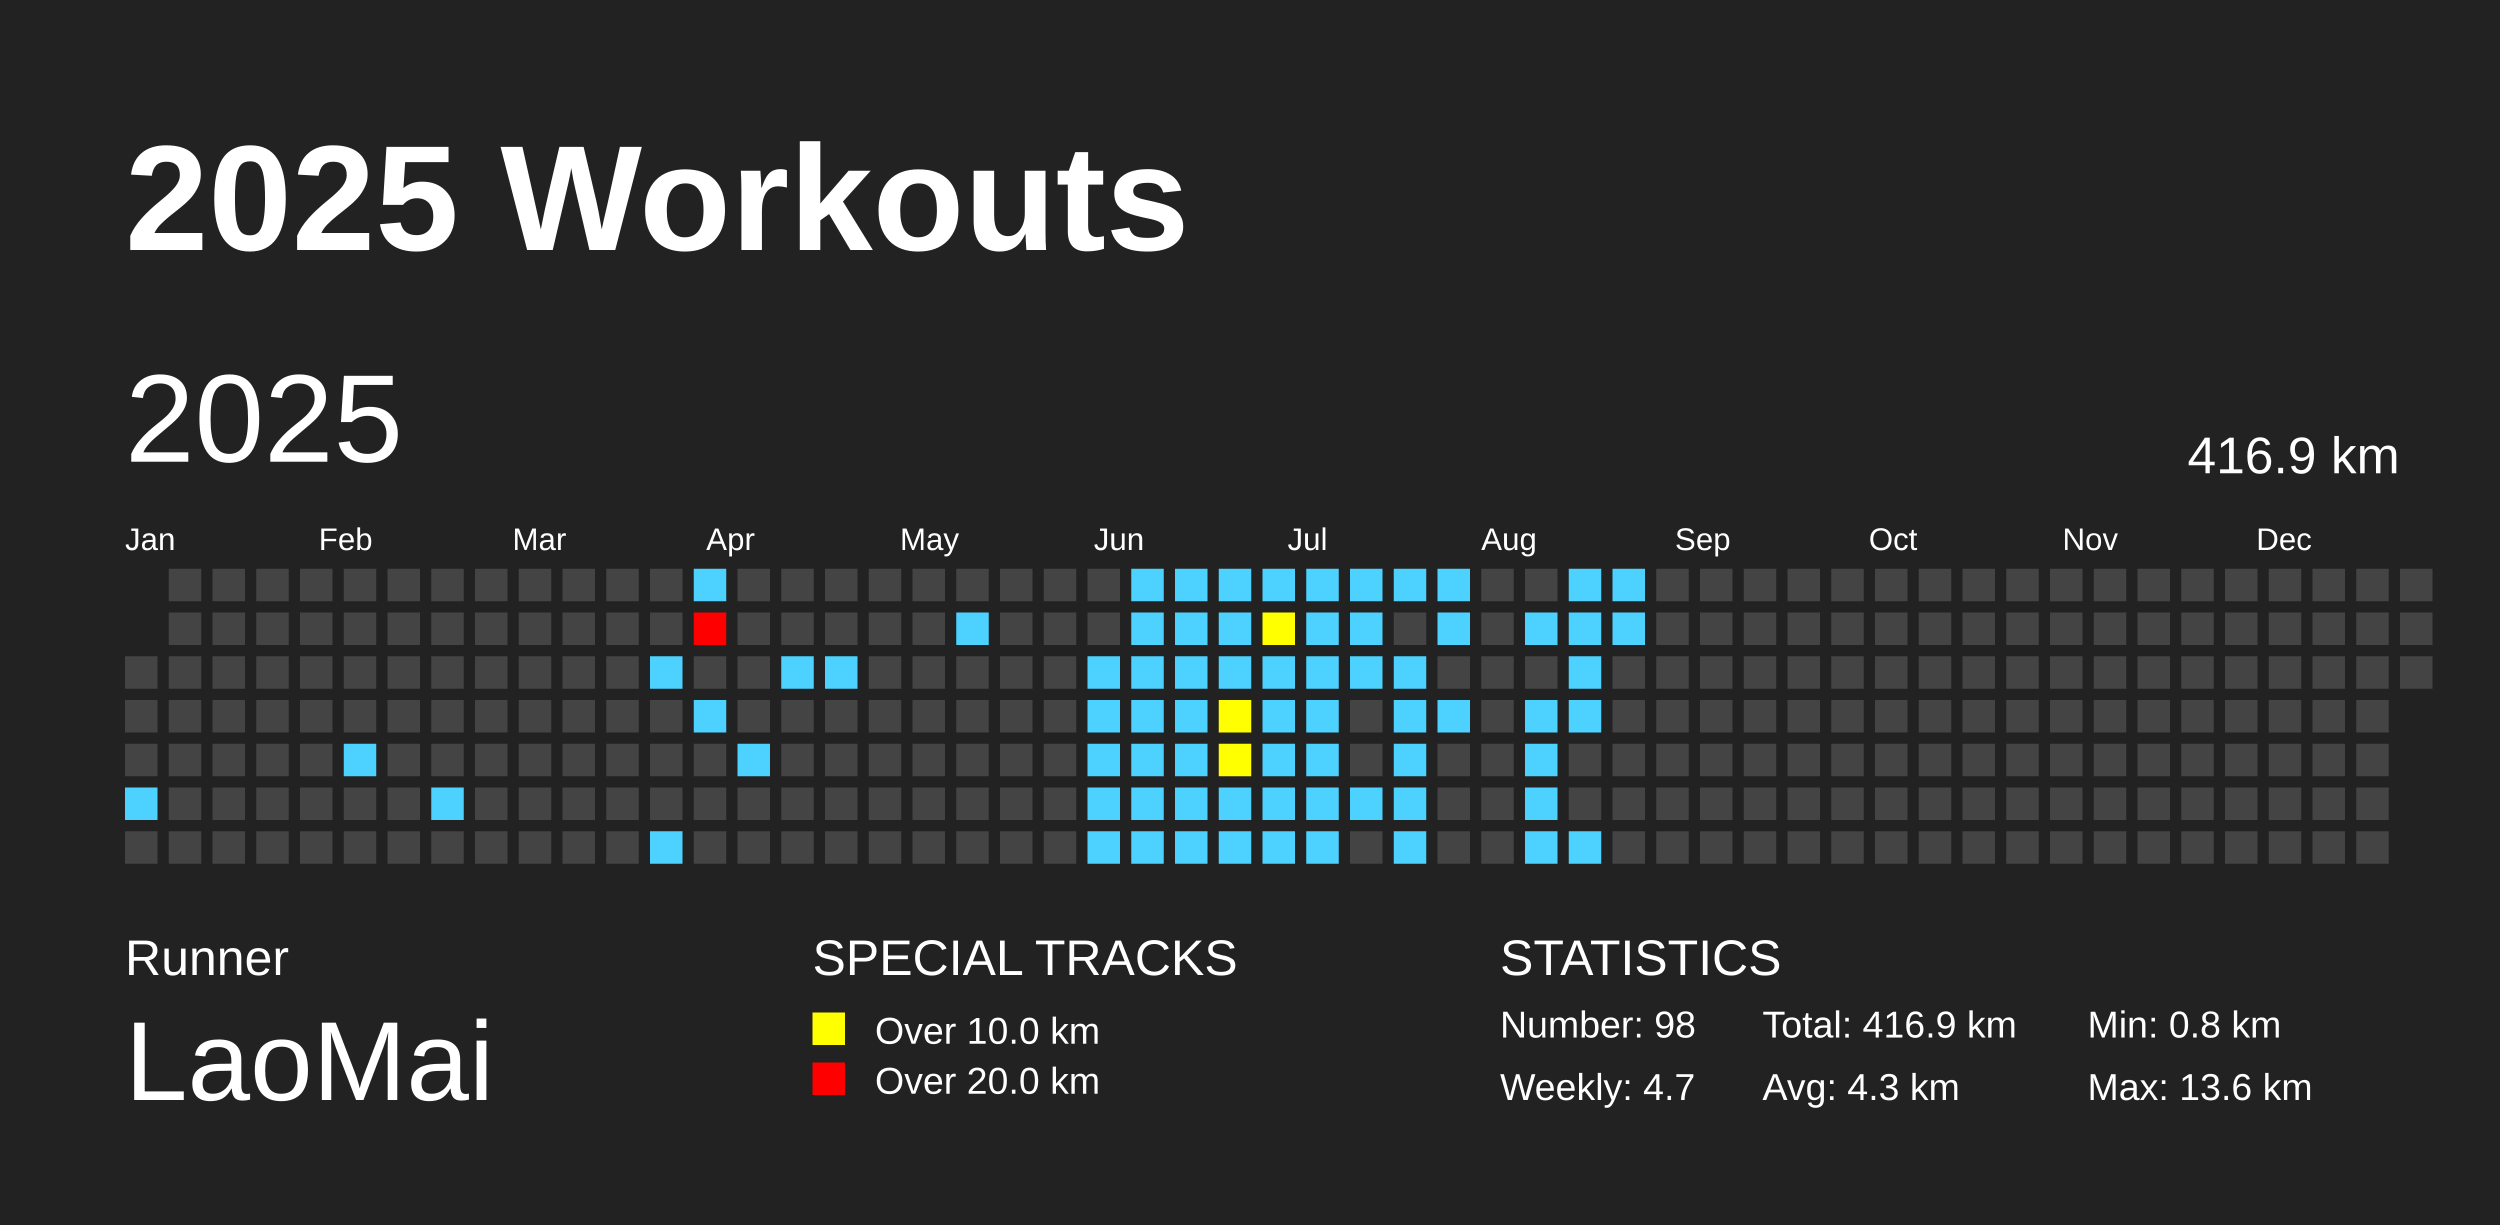
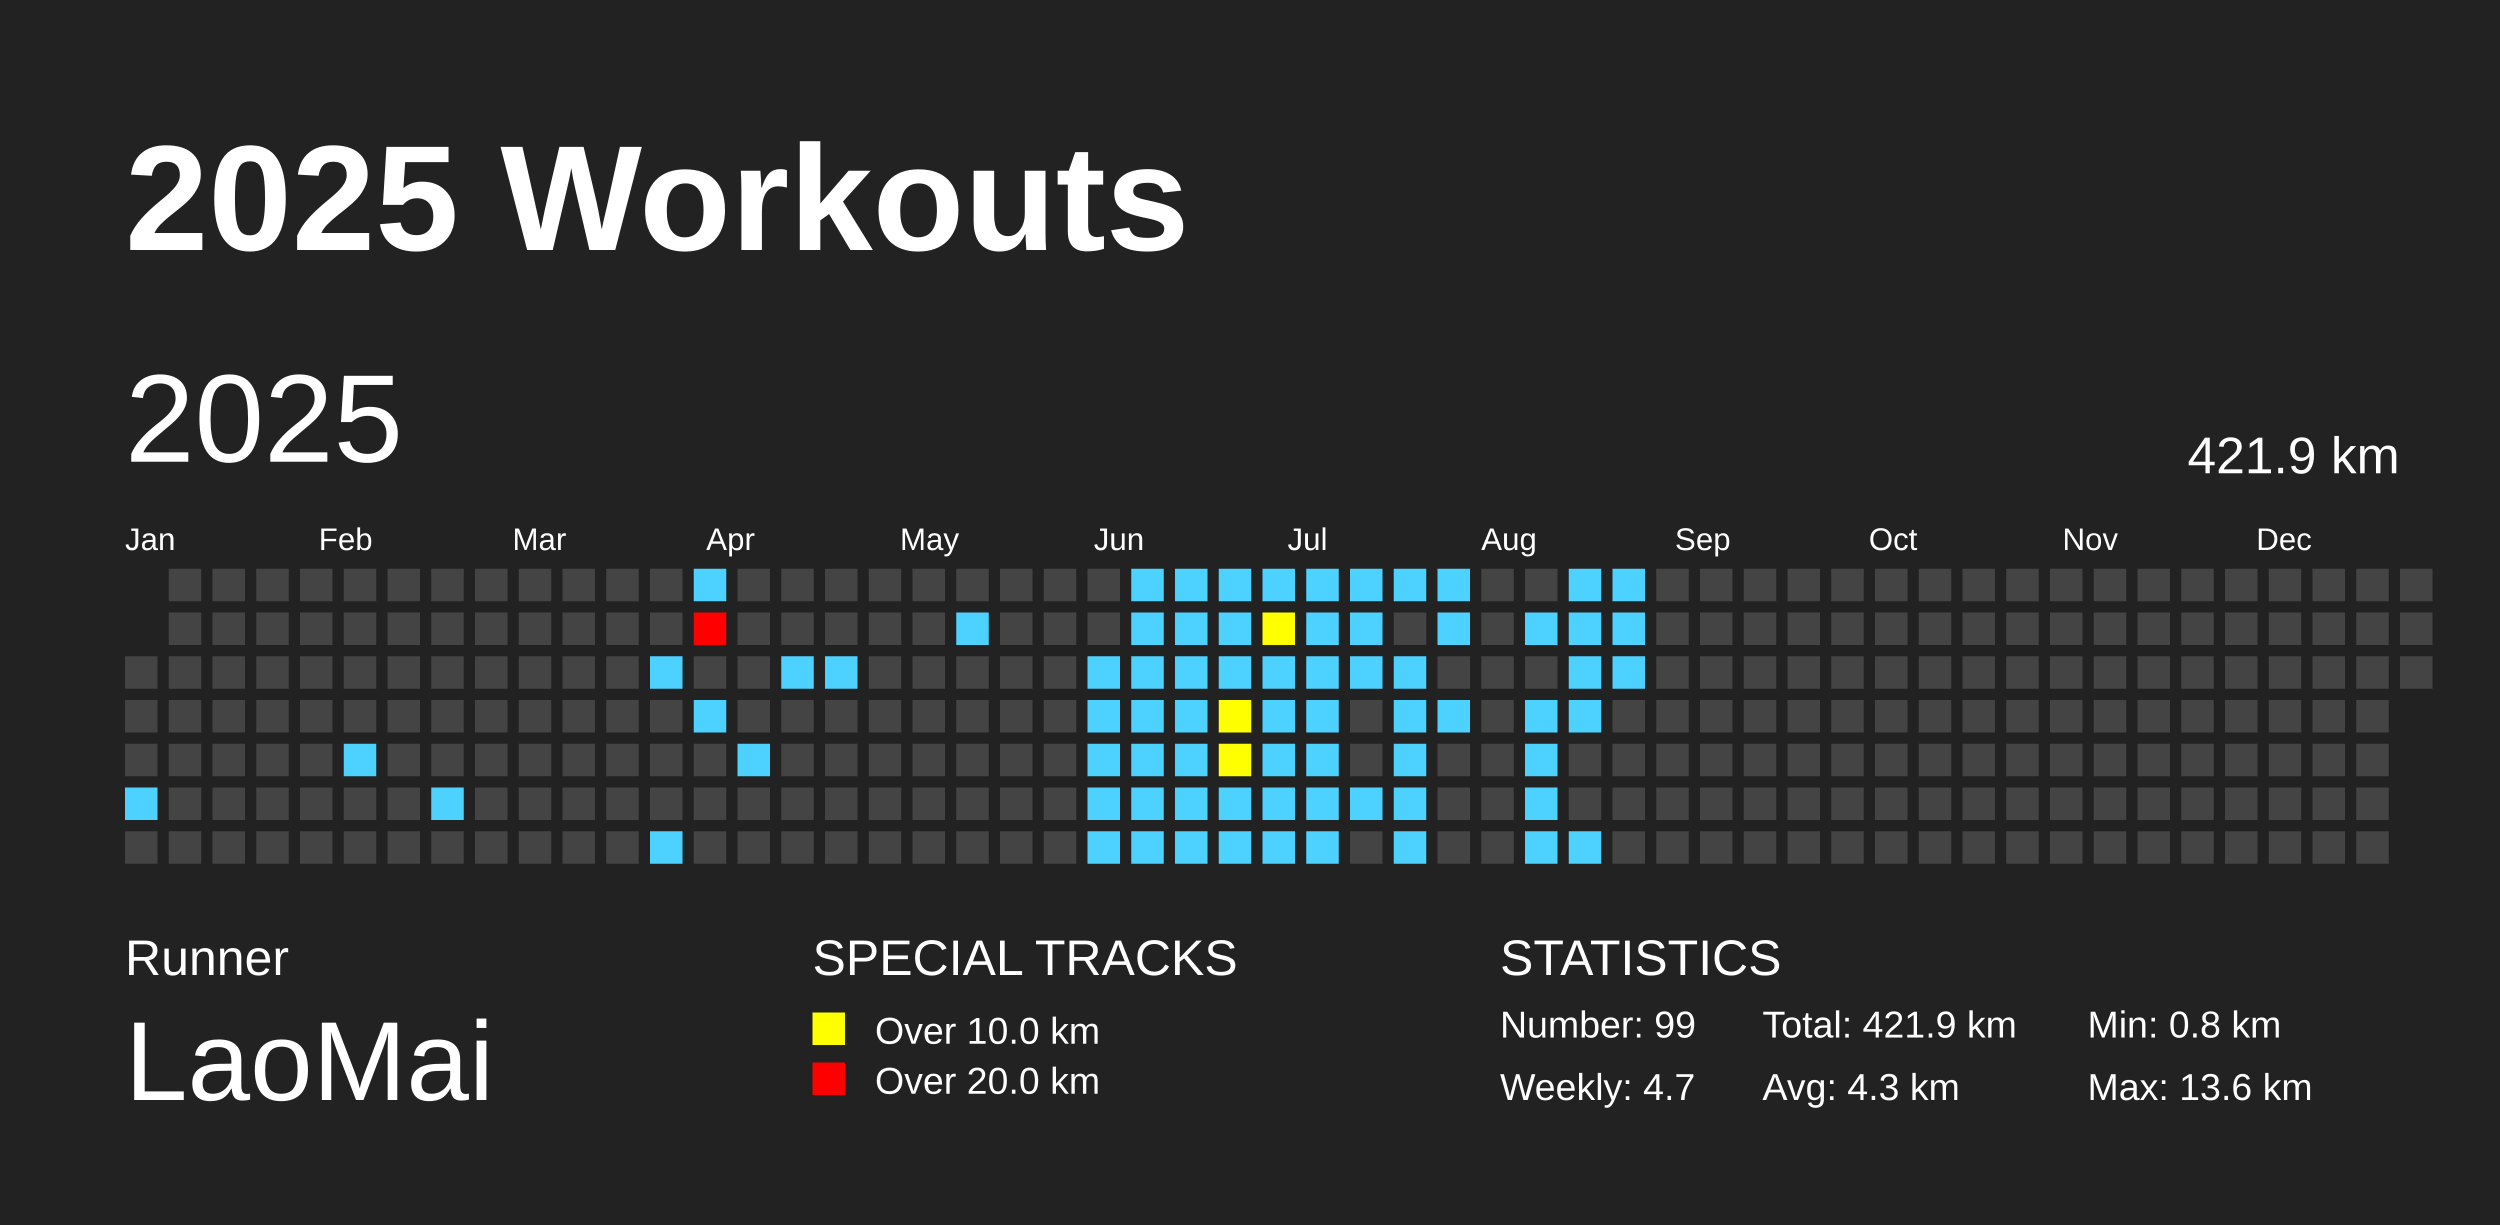
<svg xmlns="http://www.w3.org/2000/svg" baseProfile="full" height="98mm" version="1.1" viewBox="0,0,200,98" width="200mm">
  <defs />
  <rect fill="#222222" height="98" width="200" x="0" y="0" />
  <text fill="#FFFFFF" style="font-size:12px; font-family:Arial; font-weight:bold;" x="10" y="20">2025 Workouts</text>
  <text fill="#FFFFFF" style="font-size:4px; font-family:Arial" x="10" y="78">Runner</text>
  <text fill="#FFFFFF" style="font-size:9px; font-family:Arial" x="10" y="88">LaoMai</text>
  <text fill="#FFFFFF" style="font-size:4px; font-family:Arial" x="65" y="78">SPECIAL TRACKS</text>
  <rect fill="yellow" height="2.6" width="2.6" x="65" y="81" />
  <text fill="#FFFFFF" style="font-size:3px; font-family:Arial" x="70" y="83.5">Over 10.0 km</text>
  <rect fill="red" height="2.6" width="2.6" x="65" y="85" />
  <text fill="#FFFFFF" style="font-size:3px; font-family:Arial" x="70" y="87.5">Over 20.0 km</text>
  <text fill="#FFFFFF" style="font-size:4px; font-family:Arial" x="120" y="78">STATISTICS</text>
-   <text fill="#FFFFFF" style="font-size:3px; font-family:Arial" x="120" y="83">Number: 98</text>
+   <text fill="#FFFFFF" style="font-size:3px; font-family:Arial" x="120" y="83">Number: 99</text>
  <text fill="#FFFFFF" style="font-size:3px; font-family:Arial" x="120" y="88">Weekly: 4.7</text>
-   <text fill="#FFFFFF" style="font-size:3px; font-family:Arial" x="141" y="83">Total: 416.9 km</text>
+   <text fill="#FFFFFF" style="font-size:3px; font-family:Arial" x="141" y="83">Total: 421.9 km</text>
  <text fill="#FFFFFF" style="font-size:3px; font-family:Arial" x="141" y="88">Avg: 4.3 km</text>
  <text fill="#FFFFFF" style="font-size:3px; font-family:Arial" x="167" y="83">Min: 0.8 km</text>
  <text fill="#FFFFFF" style="font-size:3px; font-family:Arial" x="167" y="88">Max: 13.6 km</text>
  <text dominant-baseline="hanging" fill="#FFFFFF" style="font-size:10.0px; font-family:Arial;" x="10" y="30">2025</text>
-   <text dominant-baseline="hanging" fill="#FFFFFF" style="font-size:4.125px; font-family:Arial;" x="175" y="35">416.9 km</text>
+   <text dominant-baseline="hanging" fill="#FFFFFF" style="font-size:4.125px; font-family:Arial;" x="175" y="35">421.9 km</text>
  <text fill="#FFFFFF" style="font-size:2.5px; font-family:Arial" x="10.0" y="44">Jan</text>
  <text fill="#FFFFFF" style="font-size:2.5px; font-family:Arial" x="25.5" y="44">Feb</text>
  <text fill="#FFFFFF" style="font-size:2.5px; font-family:Arial" x="41.0" y="44">Mar</text>
  <text fill="#FFFFFF" style="font-size:2.5px; font-family:Arial" x="56.5" y="44">Apr</text>
  <text fill="#FFFFFF" style="font-size:2.5px; font-family:Arial" x="72.0" y="44">May</text>
  <text fill="#FFFFFF" style="font-size:2.5px; font-family:Arial" x="87.5" y="44">Jun</text>
  <text fill="#FFFFFF" style="font-size:2.5px; font-family:Arial" x="103.0" y="44">Jul</text>
  <text fill="#FFFFFF" style="font-size:2.5px; font-family:Arial" x="118.5" y="44">Aug</text>
  <text fill="#FFFFFF" style="font-size:2.5px; font-family:Arial" x="134.0" y="44">Sep</text>
  <text fill="#FFFFFF" style="font-size:2.5px; font-family:Arial" x="149.5" y="44">Oct</text>
  <text fill="#FFFFFF" style="font-size:2.5px; font-family:Arial" x="165.0" y="44">Nov</text>
  <text fill="#FFFFFF" style="font-size:2.5px; font-family:Arial" x="180.5" y="44">Dec</text>
  <rect fill="#444444" height="2.6" width="2.6" x="10.0" y="52.5" />
  <rect fill="#444444" height="2.6" width="2.6" x="10.0" y="56.0" />
  <rect fill="#444444" height="2.6" width="2.6" x="10.0" y="59.5" />
  <rect fill="#4DD2FF" height="2.6" width="2.6" x="10.0" y="63.0" />
  <rect fill="#444444" height="2.6" width="2.6" x="10.0" y="66.5" />
  <rect fill="#444444" height="2.6" width="2.6" x="13.5" y="45.5" />
  <rect fill="#444444" height="2.6" width="2.6" x="13.5" y="49.0" />
  <rect fill="#444444" height="2.6" width="2.6" x="13.5" y="52.5" />
  <rect fill="#444444" height="2.6" width="2.6" x="13.5" y="56.0" />
  <rect fill="#444444" height="2.6" width="2.6" x="13.5" y="59.5" />
  <rect fill="#444444" height="2.6" width="2.6" x="13.5" y="63.0" />
  <rect fill="#444444" height="2.6" width="2.6" x="13.5" y="66.5" />
  <rect fill="#444444" height="2.6" width="2.6" x="17.0" y="45.5" />
  <rect fill="#444444" height="2.6" width="2.6" x="17.0" y="49.0" />
  <rect fill="#444444" height="2.6" width="2.6" x="17.0" y="52.5" />
  <rect fill="#444444" height="2.6" width="2.6" x="17.0" y="56.0" />
  <rect fill="#444444" height="2.6" width="2.6" x="17.0" y="59.5" />
  <rect fill="#444444" height="2.6" width="2.6" x="17.0" y="63.0" />
  <rect fill="#444444" height="2.6" width="2.6" x="17.0" y="66.5" />
  <rect fill="#444444" height="2.6" width="2.6" x="20.5" y="45.5" />
  <rect fill="#444444" height="2.6" width="2.6" x="20.5" y="49.0" />
  <rect fill="#444444" height="2.6" width="2.6" x="20.5" y="52.5" />
  <rect fill="#444444" height="2.6" width="2.6" x="20.5" y="56.0" />
  <rect fill="#444444" height="2.6" width="2.6" x="20.5" y="59.5" />
  <rect fill="#444444" height="2.6" width="2.6" x="20.5" y="63.0" />
  <rect fill="#444444" height="2.6" width="2.6" x="20.5" y="66.5" />
  <rect fill="#444444" height="2.6" width="2.6" x="24.0" y="45.5" />
  <rect fill="#444444" height="2.6" width="2.6" x="24.0" y="49.0" />
  <rect fill="#444444" height="2.6" width="2.6" x="24.0" y="52.5" />
  <rect fill="#444444" height="2.6" width="2.6" x="24.0" y="56.0" />
  <rect fill="#444444" height="2.6" width="2.6" x="24.0" y="59.5" />
  <rect fill="#444444" height="2.6" width="2.6" x="24.0" y="63.0" />
  <rect fill="#444444" height="2.6" width="2.6" x="24.0" y="66.5" />
  <rect fill="#444444" height="2.6" width="2.6" x="27.5" y="45.5" />
  <rect fill="#444444" height="2.6" width="2.6" x="27.5" y="49.0" />
  <rect fill="#444444" height="2.6" width="2.6" x="27.5" y="52.5" />
  <rect fill="#444444" height="2.6" width="2.6" x="27.5" y="56.0" />
  <rect fill="#4DD2FF" height="2.6" width="2.6" x="27.5" y="59.5" />
  <rect fill="#444444" height="2.6" width="2.6" x="27.5" y="63.0" />
  <rect fill="#444444" height="2.6" width="2.6" x="27.5" y="66.5" />
  <rect fill="#444444" height="2.6" width="2.6" x="31.0" y="45.5" />
  <rect fill="#444444" height="2.6" width="2.6" x="31.0" y="49.0" />
  <rect fill="#444444" height="2.6" width="2.6" x="31.0" y="52.5" />
  <rect fill="#444444" height="2.6" width="2.6" x="31.0" y="56.0" />
  <rect fill="#444444" height="2.6" width="2.6" x="31.0" y="59.5" />
  <rect fill="#444444" height="2.6" width="2.6" x="31.0" y="63.0" />
  <rect fill="#444444" height="2.6" width="2.6" x="31.0" y="66.5" />
  <rect fill="#444444" height="2.6" width="2.6" x="34.5" y="45.5" />
  <rect fill="#444444" height="2.6" width="2.6" x="34.5" y="49.0" />
  <rect fill="#444444" height="2.6" width="2.6" x="34.5" y="52.5" />
  <rect fill="#444444" height="2.6" width="2.6" x="34.5" y="56.0" />
  <rect fill="#444444" height="2.6" width="2.6" x="34.5" y="59.5" />
  <rect fill="#4DD2FF" height="2.6" width="2.6" x="34.5" y="63.0" />
  <rect fill="#444444" height="2.6" width="2.6" x="34.5" y="66.5" />
  <rect fill="#444444" height="2.6" width="2.6" x="38.0" y="45.5" />
  <rect fill="#444444" height="2.6" width="2.6" x="38.0" y="49.0" />
  <rect fill="#444444" height="2.6" width="2.6" x="38.0" y="52.5" />
  <rect fill="#444444" height="2.6" width="2.6" x="38.0" y="56.0" />
  <rect fill="#444444" height="2.6" width="2.6" x="38.0" y="59.5" />
  <rect fill="#444444" height="2.6" width="2.6" x="38.0" y="63.0" />
  <rect fill="#444444" height="2.6" width="2.6" x="38.0" y="66.5" />
  <rect fill="#444444" height="2.6" width="2.6" x="41.5" y="45.5" />
  <rect fill="#444444" height="2.6" width="2.6" x="41.5" y="49.0" />
  <rect fill="#444444" height="2.6" width="2.6" x="41.5" y="52.5" />
  <rect fill="#444444" height="2.6" width="2.6" x="41.5" y="56.0" />
  <rect fill="#444444" height="2.6" width="2.6" x="41.5" y="59.5" />
  <rect fill="#444444" height="2.6" width="2.6" x="41.5" y="63.0" />
  <rect fill="#444444" height="2.6" width="2.6" x="41.5" y="66.5" />
  <rect fill="#444444" height="2.6" width="2.6" x="45.0" y="45.5" />
  <rect fill="#444444" height="2.6" width="2.6" x="45.0" y="49.0" />
  <rect fill="#444444" height="2.6" width="2.6" x="45.0" y="52.5" />
  <rect fill="#444444" height="2.6" width="2.6" x="45.0" y="56.0" />
  <rect fill="#444444" height="2.6" width="2.6" x="45.0" y="59.5" />
  <rect fill="#444444" height="2.6" width="2.6" x="45.0" y="63.0" />
  <rect fill="#444444" height="2.6" width="2.6" x="45.0" y="66.5" />
  <rect fill="#444444" height="2.6" width="2.6" x="48.5" y="45.5" />
  <rect fill="#444444" height="2.6" width="2.6" x="48.5" y="49.0" />
  <rect fill="#444444" height="2.6" width="2.6" x="48.5" y="52.5" />
  <rect fill="#444444" height="2.6" width="2.6" x="48.5" y="56.0" />
  <rect fill="#444444" height="2.6" width="2.6" x="48.5" y="59.5" />
  <rect fill="#444444" height="2.6" width="2.6" x="48.5" y="63.0" />
  <rect fill="#444444" height="2.6" width="2.6" x="48.5" y="66.5" />
  <rect fill="#444444" height="2.6" width="2.6" x="52.0" y="45.5" />
  <rect fill="#444444" height="2.6" width="2.6" x="52.0" y="49.0" />
  <rect fill="#4DD2FF" height="2.6" width="2.6" x="52.0" y="52.5" />
  <rect fill="#444444" height="2.6" width="2.6" x="52.0" y="56.0" />
  <rect fill="#444444" height="2.6" width="2.6" x="52.0" y="59.5" />
  <rect fill="#444444" height="2.6" width="2.6" x="52.0" y="63.0" />
  <rect fill="#4DD2FF" height="2.6" width="2.6" x="52.0" y="66.5" />
  <rect fill="#4DD2FF" height="2.6" width="2.6" x="55.5" y="45.5" />
  <rect fill="red" height="2.6" width="2.6" x="55.5" y="49.0" />
  <rect fill="#444444" height="2.6" width="2.6" x="55.5" y="52.5" />
  <rect fill="#4DD2FF" height="2.6" width="2.6" x="55.5" y="56.0" />
  <rect fill="#444444" height="2.6" width="2.6" x="55.5" y="59.5" />
  <rect fill="#444444" height="2.6" width="2.6" x="55.5" y="63.0" />
  <rect fill="#444444" height="2.6" width="2.6" x="55.5" y="66.5" />
  <rect fill="#444444" height="2.6" width="2.6" x="59.0" y="45.5" />
  <rect fill="#444444" height="2.6" width="2.6" x="59.0" y="49.0" />
  <rect fill="#444444" height="2.6" width="2.6" x="59.0" y="52.5" />
  <rect fill="#444444" height="2.6" width="2.6" x="59.0" y="56.0" />
  <rect fill="#4DD2FF" height="2.6" width="2.6" x="59.0" y="59.5" />
  <rect fill="#444444" height="2.6" width="2.6" x="59.0" y="63.0" />
  <rect fill="#444444" height="2.6" width="2.6" x="59.0" y="66.5" />
  <rect fill="#444444" height="2.6" width="2.6" x="62.5" y="45.5" />
  <rect fill="#444444" height="2.6" width="2.6" x="62.5" y="49.0" />
  <rect fill="#4DD2FF" height="2.6" width="2.6" x="62.5" y="52.5" />
  <rect fill="#444444" height="2.6" width="2.6" x="62.5" y="56.0" />
  <rect fill="#444444" height="2.6" width="2.6" x="62.5" y="59.5" />
  <rect fill="#444444" height="2.6" width="2.6" x="62.5" y="63.0" />
  <rect fill="#444444" height="2.6" width="2.6" x="62.5" y="66.5" />
  <rect fill="#444444" height="2.6" width="2.6" x="66.0" y="45.5" />
  <rect fill="#444444" height="2.6" width="2.6" x="66.0" y="49.0" />
  <rect fill="#4DD2FF" height="2.6" width="2.6" x="66.0" y="52.5" />
  <rect fill="#444444" height="2.6" width="2.6" x="66.0" y="56.0" />
  <rect fill="#444444" height="2.6" width="2.6" x="66.0" y="59.5" />
  <rect fill="#444444" height="2.6" width="2.6" x="66.0" y="63.0" />
  <rect fill="#444444" height="2.6" width="2.6" x="66.0" y="66.5" />
  <rect fill="#444444" height="2.6" width="2.6" x="69.5" y="45.5" />
  <rect fill="#444444" height="2.6" width="2.6" x="69.5" y="49.0" />
  <rect fill="#444444" height="2.6" width="2.6" x="69.5" y="52.5" />
  <rect fill="#444444" height="2.6" width="2.6" x="69.5" y="56.0" />
  <rect fill="#444444" height="2.6" width="2.6" x="69.5" y="59.5" />
  <rect fill="#444444" height="2.6" width="2.6" x="69.5" y="63.0" />
  <rect fill="#444444" height="2.6" width="2.6" x="69.5" y="66.5" />
  <rect fill="#444444" height="2.6" width="2.6" x="73.0" y="45.5" />
  <rect fill="#444444" height="2.6" width="2.6" x="73.0" y="49.0" />
  <rect fill="#444444" height="2.6" width="2.6" x="73.0" y="52.5" />
  <rect fill="#444444" height="2.6" width="2.6" x="73.0" y="56.0" />
  <rect fill="#444444" height="2.6" width="2.6" x="73.0" y="59.5" />
  <rect fill="#444444" height="2.6" width="2.6" x="73.0" y="63.0" />
  <rect fill="#444444" height="2.6" width="2.6" x="73.0" y="66.5" />
  <rect fill="#444444" height="2.6" width="2.6" x="76.5" y="45.5" />
  <rect fill="#4DD2FF" height="2.6" width="2.6" x="76.5" y="49.0" />
  <rect fill="#444444" height="2.6" width="2.6" x="76.5" y="52.5" />
  <rect fill="#444444" height="2.6" width="2.6" x="76.5" y="56.0" />
  <rect fill="#444444" height="2.6" width="2.6" x="76.5" y="59.5" />
  <rect fill="#444444" height="2.6" width="2.6" x="76.5" y="63.0" />
  <rect fill="#444444" height="2.6" width="2.6" x="76.5" y="66.5" />
  <rect fill="#444444" height="2.6" width="2.6" x="80.0" y="45.5" />
  <rect fill="#444444" height="2.6" width="2.6" x="80.0" y="49.0" />
  <rect fill="#444444" height="2.6" width="2.6" x="80.0" y="52.5" />
  <rect fill="#444444" height="2.6" width="2.6" x="80.0" y="56.0" />
  <rect fill="#444444" height="2.6" width="2.6" x="80.0" y="59.5" />
  <rect fill="#444444" height="2.6" width="2.6" x="80.0" y="63.0" />
  <rect fill="#444444" height="2.6" width="2.6" x="80.0" y="66.5" />
  <rect fill="#444444" height="2.6" width="2.6" x="83.5" y="45.5" />
  <rect fill="#444444" height="2.6" width="2.6" x="83.5" y="49.0" />
  <rect fill="#444444" height="2.6" width="2.6" x="83.5" y="52.5" />
  <rect fill="#444444" height="2.6" width="2.6" x="83.5" y="56.0" />
  <rect fill="#444444" height="2.6" width="2.6" x="83.5" y="59.5" />
  <rect fill="#444444" height="2.6" width="2.6" x="83.5" y="63.0" />
  <rect fill="#444444" height="2.6" width="2.6" x="83.5" y="66.5" />
  <rect fill="#444444" height="2.6" width="2.6" x="87.0" y="45.5" />
  <rect fill="#444444" height="2.6" width="2.6" x="87.0" y="49.0" />
  <rect fill="#4DD2FF" height="2.6" width="2.6" x="87.0" y="52.5" />
  <rect fill="#4DD2FF" height="2.6" width="2.6" x="87.0" y="56.0" />
  <rect fill="#4DD2FF" height="2.6" width="2.6" x="87.0" y="59.5" />
  <rect fill="#4DD2FF" height="2.6" width="2.6" x="87.0" y="63.0" />
  <rect fill="#4DD2FF" height="2.6" width="2.6" x="87.0" y="66.5" />
  <rect fill="#4DD2FF" height="2.6" width="2.6" x="90.5" y="45.5" />
  <rect fill="#4DD2FF" height="2.6" width="2.6" x="90.5" y="49.0" />
  <rect fill="#4DD2FF" height="2.6" width="2.6" x="90.5" y="52.5" />
  <rect fill="#4DD2FF" height="2.6" width="2.6" x="90.5" y="56.0" />
  <rect fill="#4DD2FF" height="2.6" width="2.6" x="90.5" y="59.5" />
  <rect fill="#4DD2FF" height="2.6" width="2.6" x="90.5" y="63.0" />
  <rect fill="#4DD2FF" height="2.6" width="2.6" x="90.5" y="66.5" />
  <rect fill="#4DD2FF" height="2.6" width="2.6" x="94.0" y="45.5" />
  <rect fill="#4DD2FF" height="2.6" width="2.6" x="94.0" y="49.0" />
  <rect fill="#4DD2FF" height="2.6" width="2.6" x="94.0" y="52.5" />
  <rect fill="#4DD2FF" height="2.6" width="2.6" x="94.0" y="56.0" />
  <rect fill="#4DD2FF" height="2.6" width="2.6" x="94.0" y="59.5" />
  <rect fill="#4DD2FF" height="2.6" width="2.6" x="94.0" y="63.0" />
  <rect fill="#4DD2FF" height="2.6" width="2.6" x="94.0" y="66.5" />
  <rect fill="#4DD2FF" height="2.6" width="2.6" x="97.5" y="45.5" />
  <rect fill="#4DD2FF" height="2.6" width="2.6" x="97.5" y="49.0" />
  <rect fill="#4DD2FF" height="2.6" width="2.6" x="97.5" y="52.5" />
  <rect fill="yellow" height="2.6" width="2.6" x="97.5" y="56.0" />
  <rect fill="yellow" height="2.6" width="2.6" x="97.5" y="59.5" />
  <rect fill="#4DD2FF" height="2.6" width="2.6" x="97.5" y="63.0" />
  <rect fill="#4DD2FF" height="2.6" width="2.6" x="97.5" y="66.5" />
  <rect fill="#4DD2FF" height="2.6" width="2.6" x="101.0" y="45.5" />
  <rect fill="yellow" height="2.6" width="2.6" x="101.0" y="49.0" />
  <rect fill="#4DD2FF" height="2.6" width="2.6" x="101.0" y="52.5" />
  <rect fill="#4DD2FF" height="2.6" width="2.6" x="101.0" y="56.0" />
  <rect fill="#4DD2FF" height="2.6" width="2.6" x="101.0" y="59.5" />
  <rect fill="#4DD2FF" height="2.6" width="2.6" x="101.0" y="63.0" />
  <rect fill="#4DD2FF" height="2.6" width="2.6" x="101.0" y="66.5" />
  <rect fill="#4DD2FF" height="2.6" width="2.6" x="104.5" y="45.5" />
  <rect fill="#4DD2FF" height="2.6" width="2.6" x="104.5" y="49.0" />
  <rect fill="#4DD2FF" height="2.6" width="2.6" x="104.5" y="52.5" />
  <rect fill="#4DD2FF" height="2.6" width="2.6" x="104.5" y="56.0" />
  <rect fill="#4DD2FF" height="2.6" width="2.6" x="104.5" y="59.5" />
  <rect fill="#4DD2FF" height="2.6" width="2.6" x="104.5" y="63.0" />
  <rect fill="#4DD2FF" height="2.6" width="2.6" x="104.5" y="66.5" />
  <rect fill="#4DD2FF" height="2.6" width="2.6" x="108.0" y="45.5" />
  <rect fill="#4DD2FF" height="2.6" width="2.6" x="108.0" y="49.0" />
  <rect fill="#4DD2FF" height="2.6" width="2.6" x="108.0" y="52.5" />
  <rect fill="#444444" height="2.6" width="2.6" x="108.0" y="56.0" />
  <rect fill="#444444" height="2.6" width="2.6" x="108.0" y="59.5" />
  <rect fill="#4DD2FF" height="2.6" width="2.6" x="108.0" y="63.0" />
  <rect fill="#444444" height="2.6" width="2.6" x="108.0" y="66.5" />
  <rect fill="#4DD2FF" height="2.6" width="2.6" x="111.5" y="45.5" />
  <rect fill="#444444" height="2.6" width="2.6" x="111.5" y="49.0" />
  <rect fill="#4DD2FF" height="2.6" width="2.6" x="111.5" y="52.5" />
  <rect fill="#4DD2FF" height="2.6" width="2.6" x="111.5" y="56.0" />
  <rect fill="#4DD2FF" height="2.6" width="2.6" x="111.5" y="59.5" />
  <rect fill="#4DD2FF" height="2.6" width="2.6" x="111.5" y="63.0" />
  <rect fill="#4DD2FF" height="2.6" width="2.6" x="111.5" y="66.5" />
  <rect fill="#4DD2FF" height="2.6" width="2.6" x="115.0" y="45.5" />
  <rect fill="#4DD2FF" height="2.6" width="2.6" x="115.0" y="49.0" />
  <rect fill="#444444" height="2.6" width="2.6" x="115.0" y="52.5" />
  <rect fill="#4DD2FF" height="2.6" width="2.6" x="115.0" y="56.0" />
  <rect fill="#444444" height="2.6" width="2.6" x="115.0" y="59.5" />
  <rect fill="#444444" height="2.6" width="2.6" x="115.0" y="63.0" />
  <rect fill="#444444" height="2.6" width="2.6" x="115.0" y="66.5" />
  <rect fill="#444444" height="2.6" width="2.6" x="118.5" y="45.5" />
  <rect fill="#444444" height="2.6" width="2.6" x="118.5" y="49.0" />
  <rect fill="#444444" height="2.6" width="2.6" x="118.5" y="52.5" />
  <rect fill="#444444" height="2.6" width="2.6" x="118.5" y="56.0" />
  <rect fill="#444444" height="2.6" width="2.6" x="118.5" y="59.5" />
  <rect fill="#444444" height="2.6" width="2.6" x="118.5" y="63.0" />
  <rect fill="#444444" height="2.6" width="2.6" x="118.5" y="66.5" />
  <rect fill="#444444" height="2.6" width="2.6" x="122.0" y="45.5" />
  <rect fill="#4DD2FF" height="2.6" width="2.6" x="122.0" y="49.0" />
  <rect fill="#444444" height="2.6" width="2.6" x="122.0" y="52.5" />
  <rect fill="#4DD2FF" height="2.6" width="2.6" x="122.0" y="56.0" />
  <rect fill="#4DD2FF" height="2.6" width="2.6" x="122.0" y="59.5" />
  <rect fill="#4DD2FF" height="2.6" width="2.6" x="122.0" y="63.0" />
  <rect fill="#4DD2FF" height="2.6" width="2.6" x="122.0" y="66.5" />
  <rect fill="#4DD2FF" height="2.6" width="2.6" x="125.5" y="45.5" />
  <rect fill="#4DD2FF" height="2.6" width="2.6" x="125.5" y="49.0" />
  <rect fill="#4DD2FF" height="2.6" width="2.6" x="125.5" y="52.5" />
  <rect fill="#4DD2FF" height="2.6" width="2.6" x="125.5" y="56.0" />
  <rect fill="#444444" height="2.6" width="2.6" x="125.5" y="59.5" />
  <rect fill="#444444" height="2.6" width="2.6" x="125.5" y="63.0" />
  <rect fill="#4DD2FF" height="2.6" width="2.6" x="125.5" y="66.5" />
  <rect fill="#4DD2FF" height="2.6" width="2.6" x="129.0" y="45.5" />
  <rect fill="#4DD2FF" height="2.6" width="2.6" x="129.0" y="49.0" />
-   <rect fill="#444444" height="2.6" width="2.6" x="129.0" y="52.5" />
+   <rect fill="#4DD2FF" height="2.6" width="2.6" x="129.0" y="52.5" />
  <rect fill="#444444" height="2.6" width="2.6" x="129.0" y="56.0" />
  <rect fill="#444444" height="2.6" width="2.6" x="129.0" y="59.5" />
  <rect fill="#444444" height="2.6" width="2.6" x="129.0" y="63.0" />
  <rect fill="#444444" height="2.6" width="2.6" x="129.0" y="66.5" />
  <rect fill="#444444" height="2.6" width="2.6" x="132.5" y="45.5" />
  <rect fill="#444444" height="2.6" width="2.6" x="132.5" y="49.0" />
  <rect fill="#444444" height="2.6" width="2.6" x="132.5" y="52.5" />
  <rect fill="#444444" height="2.6" width="2.6" x="132.5" y="56.0" />
  <rect fill="#444444" height="2.6" width="2.6" x="132.5" y="59.5" />
  <rect fill="#444444" height="2.6" width="2.6" x="132.5" y="63.0" />
  <rect fill="#444444" height="2.6" width="2.6" x="132.5" y="66.5" />
  <rect fill="#444444" height="2.6" width="2.6" x="136.0" y="45.5" />
  <rect fill="#444444" height="2.6" width="2.6" x="136.0" y="49.0" />
  <rect fill="#444444" height="2.6" width="2.6" x="136.0" y="52.5" />
  <rect fill="#444444" height="2.6" width="2.6" x="136.0" y="56.0" />
  <rect fill="#444444" height="2.6" width="2.6" x="136.0" y="59.5" />
  <rect fill="#444444" height="2.6" width="2.6" x="136.0" y="63.0" />
  <rect fill="#444444" height="2.6" width="2.6" x="136.0" y="66.5" />
  <rect fill="#444444" height="2.6" width="2.6" x="139.5" y="45.5" />
  <rect fill="#444444" height="2.6" width="2.6" x="139.5" y="49.0" />
  <rect fill="#444444" height="2.6" width="2.6" x="139.5" y="52.5" />
  <rect fill="#444444" height="2.6" width="2.6" x="139.5" y="56.0" />
  <rect fill="#444444" height="2.6" width="2.6" x="139.5" y="59.5" />
  <rect fill="#444444" height="2.6" width="2.6" x="139.5" y="63.0" />
  <rect fill="#444444" height="2.6" width="2.6" x="139.5" y="66.5" />
  <rect fill="#444444" height="2.6" width="2.6" x="143.0" y="45.5" />
  <rect fill="#444444" height="2.6" width="2.6" x="143.0" y="49.0" />
  <rect fill="#444444" height="2.6" width="2.6" x="143.0" y="52.5" />
  <rect fill="#444444" height="2.6" width="2.6" x="143.0" y="56.0" />
  <rect fill="#444444" height="2.6" width="2.6" x="143.0" y="59.5" />
  <rect fill="#444444" height="2.6" width="2.6" x="143.0" y="63.0" />
  <rect fill="#444444" height="2.6" width="2.6" x="143.0" y="66.5" />
  <rect fill="#444444" height="2.6" width="2.6" x="146.5" y="45.5" />
  <rect fill="#444444" height="2.6" width="2.6" x="146.5" y="49.0" />
  <rect fill="#444444" height="2.6" width="2.6" x="146.5" y="52.5" />
  <rect fill="#444444" height="2.6" width="2.6" x="146.5" y="56.0" />
  <rect fill="#444444" height="2.6" width="2.6" x="146.5" y="59.5" />
  <rect fill="#444444" height="2.6" width="2.6" x="146.5" y="63.0" />
  <rect fill="#444444" height="2.6" width="2.6" x="146.5" y="66.5" />
  <rect fill="#444444" height="2.6" width="2.6" x="150.0" y="45.5" />
  <rect fill="#444444" height="2.6" width="2.6" x="150.0" y="49.0" />
  <rect fill="#444444" height="2.6" width="2.6" x="150.0" y="52.5" />
  <rect fill="#444444" height="2.6" width="2.6" x="150.0" y="56.0" />
  <rect fill="#444444" height="2.6" width="2.6" x="150.0" y="59.5" />
  <rect fill="#444444" height="2.6" width="2.6" x="150.0" y="63.0" />
  <rect fill="#444444" height="2.6" width="2.6" x="150.0" y="66.5" />
  <rect fill="#444444" height="2.6" width="2.6" x="153.5" y="45.5" />
  <rect fill="#444444" height="2.6" width="2.6" x="153.5" y="49.0" />
  <rect fill="#444444" height="2.6" width="2.6" x="153.5" y="52.5" />
  <rect fill="#444444" height="2.6" width="2.6" x="153.5" y="56.0" />
  <rect fill="#444444" height="2.6" width="2.6" x="153.5" y="59.5" />
  <rect fill="#444444" height="2.6" width="2.6" x="153.5" y="63.0" />
  <rect fill="#444444" height="2.6" width="2.6" x="153.5" y="66.5" />
  <rect fill="#444444" height="2.6" width="2.6" x="157.0" y="45.5" />
  <rect fill="#444444" height="2.6" width="2.6" x="157.0" y="49.0" />
  <rect fill="#444444" height="2.6" width="2.6" x="157.0" y="52.5" />
  <rect fill="#444444" height="2.6" width="2.6" x="157.0" y="56.0" />
  <rect fill="#444444" height="2.6" width="2.6" x="157.0" y="59.5" />
  <rect fill="#444444" height="2.6" width="2.6" x="157.0" y="63.0" />
  <rect fill="#444444" height="2.6" width="2.6" x="157.0" y="66.5" />
  <rect fill="#444444" height="2.6" width="2.6" x="160.5" y="45.5" />
  <rect fill="#444444" height="2.6" width="2.6" x="160.5" y="49.0" />
  <rect fill="#444444" height="2.6" width="2.6" x="160.5" y="52.5" />
  <rect fill="#444444" height="2.6" width="2.6" x="160.5" y="56.0" />
  <rect fill="#444444" height="2.6" width="2.6" x="160.5" y="59.5" />
  <rect fill="#444444" height="2.6" width="2.6" x="160.5" y="63.0" />
  <rect fill="#444444" height="2.6" width="2.6" x="160.5" y="66.5" />
  <rect fill="#444444" height="2.6" width="2.6" x="164.0" y="45.5" />
  <rect fill="#444444" height="2.6" width="2.6" x="164.0" y="49.0" />
  <rect fill="#444444" height="2.6" width="2.6" x="164.0" y="52.5" />
  <rect fill="#444444" height="2.6" width="2.6" x="164.0" y="56.0" />
  <rect fill="#444444" height="2.6" width="2.6" x="164.0" y="59.5" />
  <rect fill="#444444" height="2.6" width="2.6" x="164.0" y="63.0" />
  <rect fill="#444444" height="2.6" width="2.6" x="164.0" y="66.5" />
  <rect fill="#444444" height="2.6" width="2.6" x="167.5" y="45.5" />
  <rect fill="#444444" height="2.6" width="2.6" x="167.5" y="49.0" />
  <rect fill="#444444" height="2.6" width="2.6" x="167.5" y="52.5" />
  <rect fill="#444444" height="2.6" width="2.6" x="167.5" y="56.0" />
  <rect fill="#444444" height="2.6" width="2.6" x="167.5" y="59.5" />
  <rect fill="#444444" height="2.6" width="2.6" x="167.5" y="63.0" />
  <rect fill="#444444" height="2.6" width="2.6" x="167.5" y="66.5" />
  <rect fill="#444444" height="2.6" width="2.6" x="171.0" y="45.5" />
  <rect fill="#444444" height="2.6" width="2.6" x="171.0" y="49.0" />
  <rect fill="#444444" height="2.6" width="2.6" x="171.0" y="52.5" />
  <rect fill="#444444" height="2.6" width="2.6" x="171.0" y="56.0" />
  <rect fill="#444444" height="2.6" width="2.6" x="171.0" y="59.5" />
  <rect fill="#444444" height="2.6" width="2.6" x="171.0" y="63.0" />
  <rect fill="#444444" height="2.6" width="2.6" x="171.0" y="66.5" />
  <rect fill="#444444" height="2.6" width="2.6" x="174.5" y="45.5" />
  <rect fill="#444444" height="2.6" width="2.6" x="174.5" y="49.0" />
  <rect fill="#444444" height="2.6" width="2.6" x="174.5" y="52.5" />
  <rect fill="#444444" height="2.6" width="2.6" x="174.5" y="56.0" />
  <rect fill="#444444" height="2.6" width="2.6" x="174.5" y="59.5" />
  <rect fill="#444444" height="2.6" width="2.6" x="174.5" y="63.0" />
  <rect fill="#444444" height="2.6" width="2.6" x="174.5" y="66.5" />
  <rect fill="#444444" height="2.6" width="2.6" x="178.0" y="45.5" />
  <rect fill="#444444" height="2.6" width="2.6" x="178.0" y="49.0" />
  <rect fill="#444444" height="2.6" width="2.6" x="178.0" y="52.5" />
  <rect fill="#444444" height="2.6" width="2.6" x="178.0" y="56.0" />
  <rect fill="#444444" height="2.6" width="2.6" x="178.0" y="59.5" />
  <rect fill="#444444" height="2.6" width="2.6" x="178.0" y="63.0" />
  <rect fill="#444444" height="2.6" width="2.6" x="178.0" y="66.5" />
  <rect fill="#444444" height="2.6" width="2.6" x="181.5" y="45.5" />
  <rect fill="#444444" height="2.6" width="2.6" x="181.5" y="49.0" />
  <rect fill="#444444" height="2.6" width="2.6" x="181.5" y="52.5" />
  <rect fill="#444444" height="2.6" width="2.6" x="181.5" y="56.0" />
  <rect fill="#444444" height="2.6" width="2.6" x="181.5" y="59.5" />
  <rect fill="#444444" height="2.6" width="2.6" x="181.5" y="63.0" />
  <rect fill="#444444" height="2.6" width="2.6" x="181.5" y="66.5" />
  <rect fill="#444444" height="2.6" width="2.6" x="185.0" y="45.5" />
  <rect fill="#444444" height="2.6" width="2.6" x="185.0" y="49.0" />
  <rect fill="#444444" height="2.6" width="2.6" x="185.0" y="52.5" />
  <rect fill="#444444" height="2.6" width="2.6" x="185.0" y="56.0" />
  <rect fill="#444444" height="2.6" width="2.6" x="185.0" y="59.5" />
  <rect fill="#444444" height="2.6" width="2.6" x="185.0" y="63.0" />
  <rect fill="#444444" height="2.6" width="2.6" x="185.0" y="66.5" />
  <rect fill="#444444" height="2.6" width="2.6" x="188.5" y="45.5" />
  <rect fill="#444444" height="2.6" width="2.6" x="188.5" y="49.0" />
  <rect fill="#444444" height="2.6" width="2.6" x="188.5" y="52.5" />
  <rect fill="#444444" height="2.6" width="2.6" x="188.5" y="56.0" />
  <rect fill="#444444" height="2.6" width="2.6" x="188.5" y="59.5" />
  <rect fill="#444444" height="2.6" width="2.6" x="188.5" y="63.0" />
  <rect fill="#444444" height="2.6" width="2.6" x="188.5" y="66.5" />
  <rect fill="#444444" height="2.6" width="2.6" x="192.0" y="45.5" />
  <rect fill="#444444" height="2.6" width="2.6" x="192.0" y="49.0" />
  <rect fill="#444444" height="2.6" width="2.6" x="192.0" y="52.5" />
</svg>
